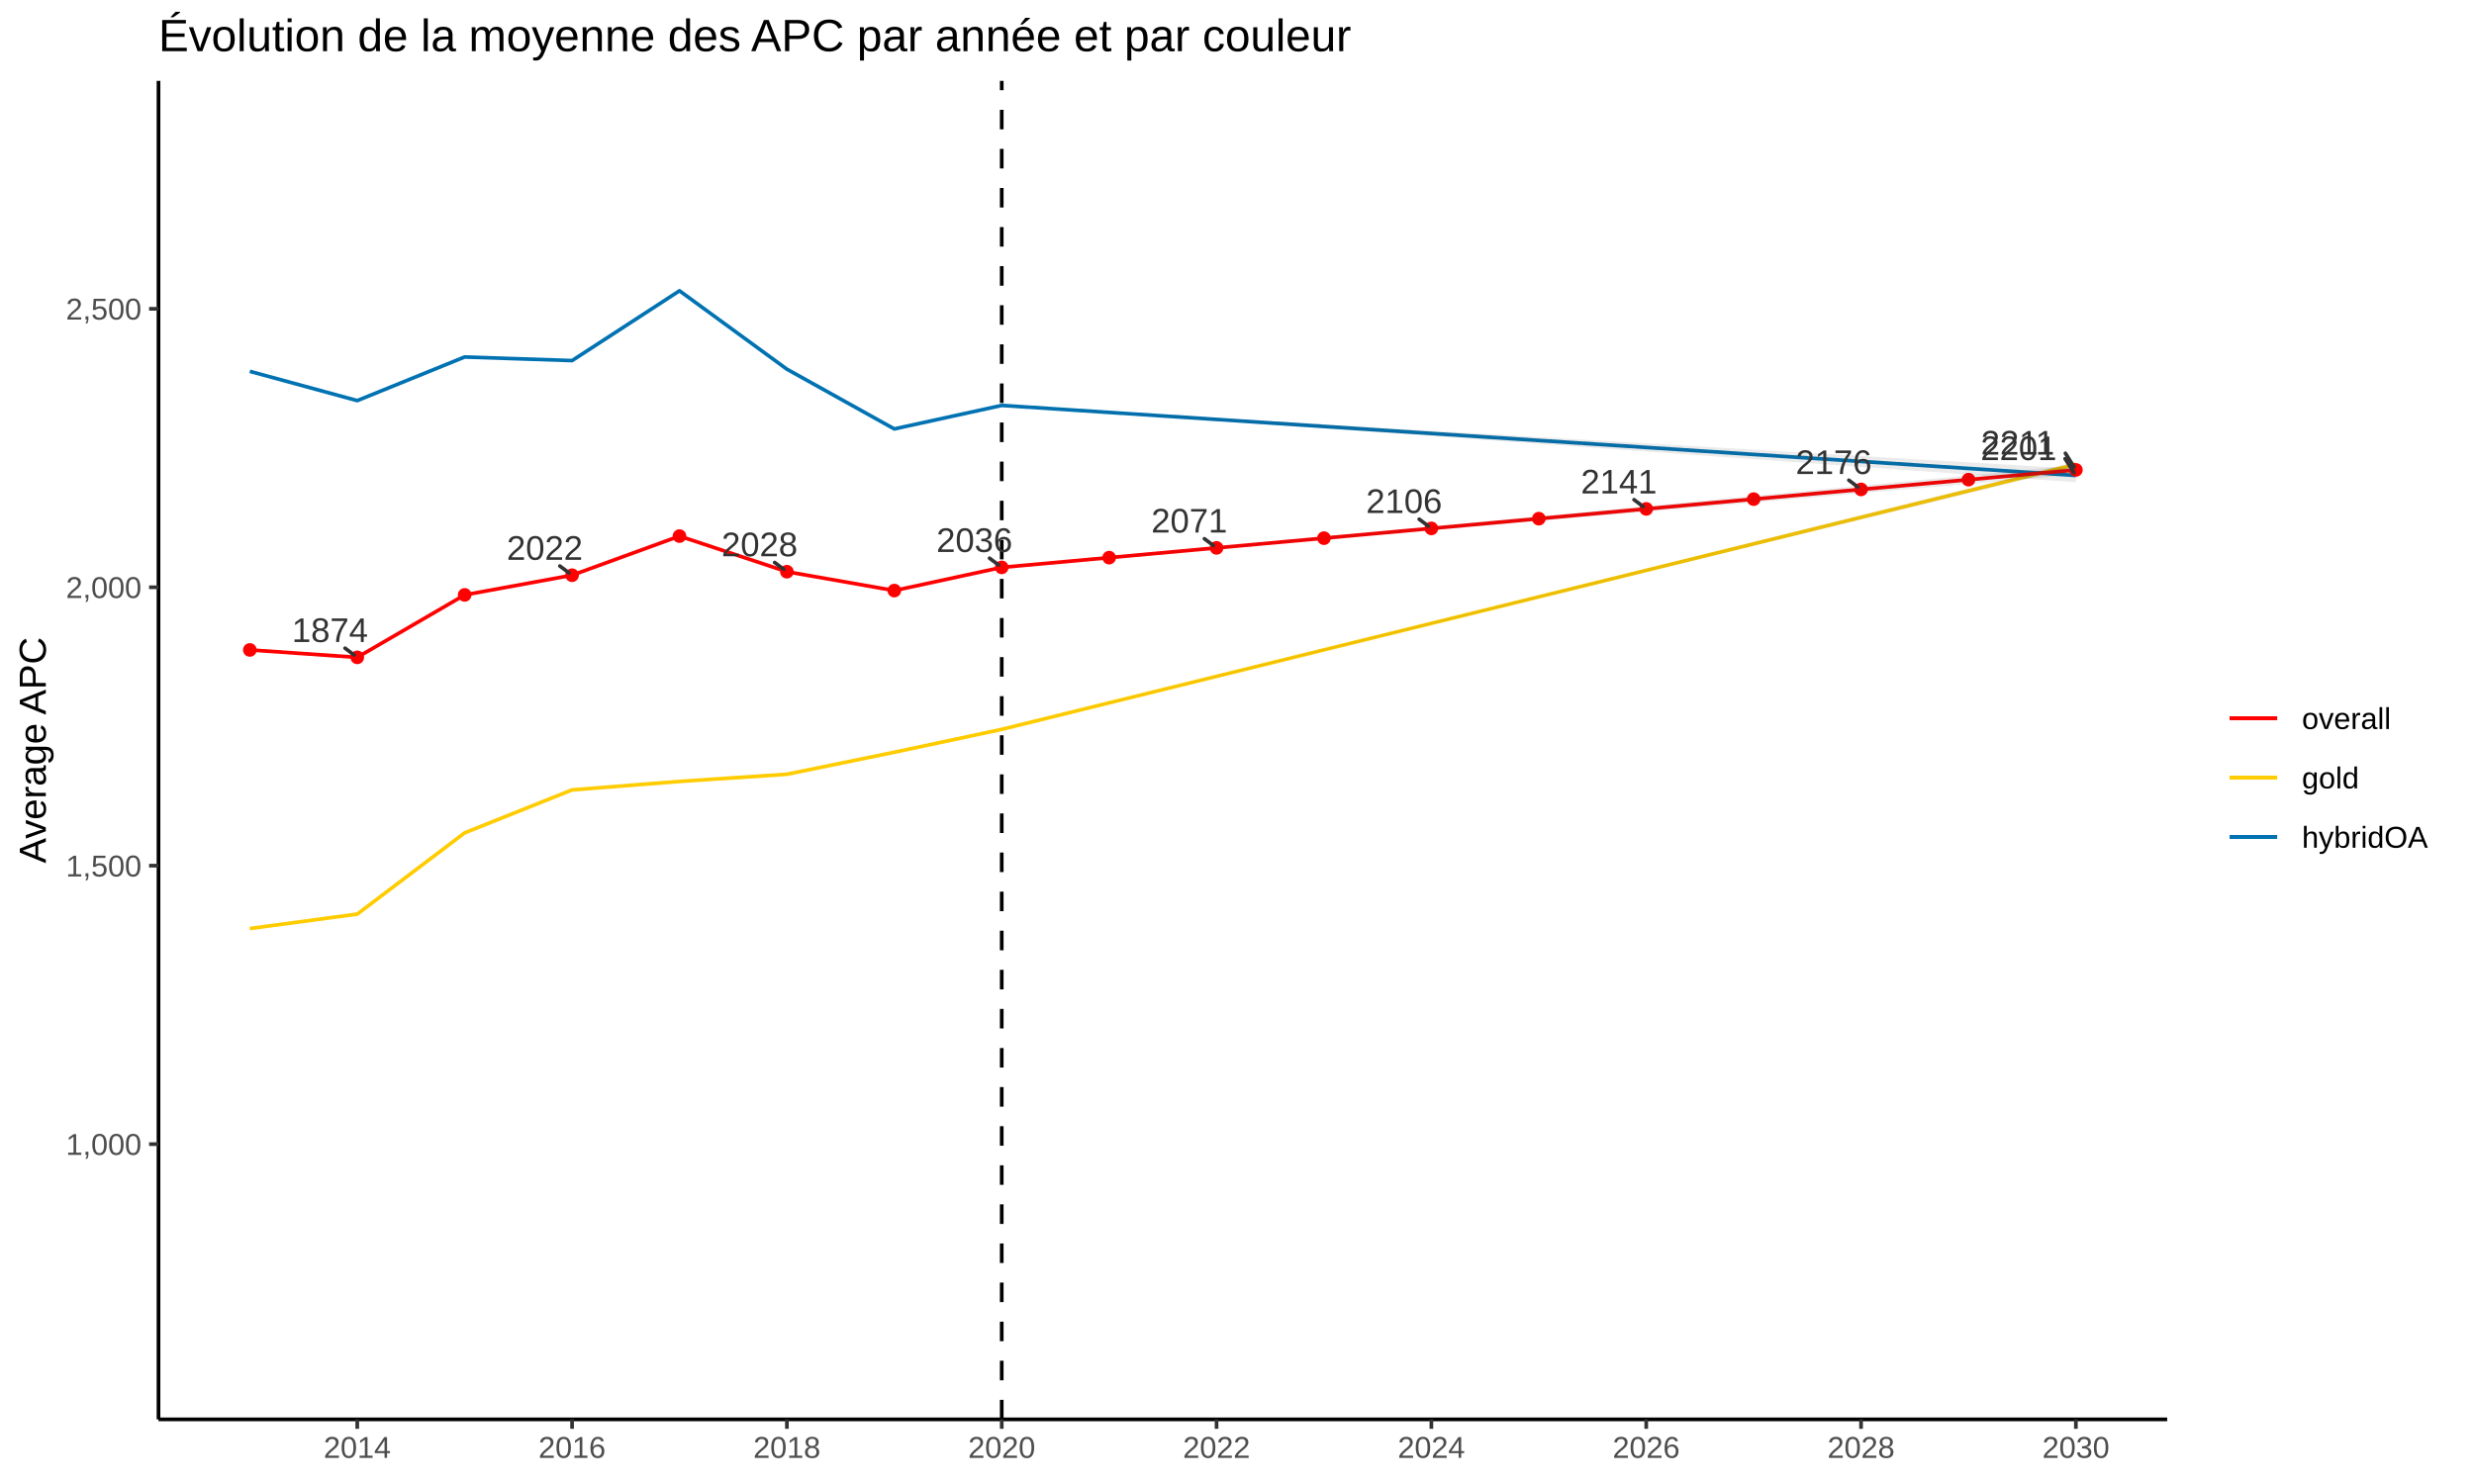
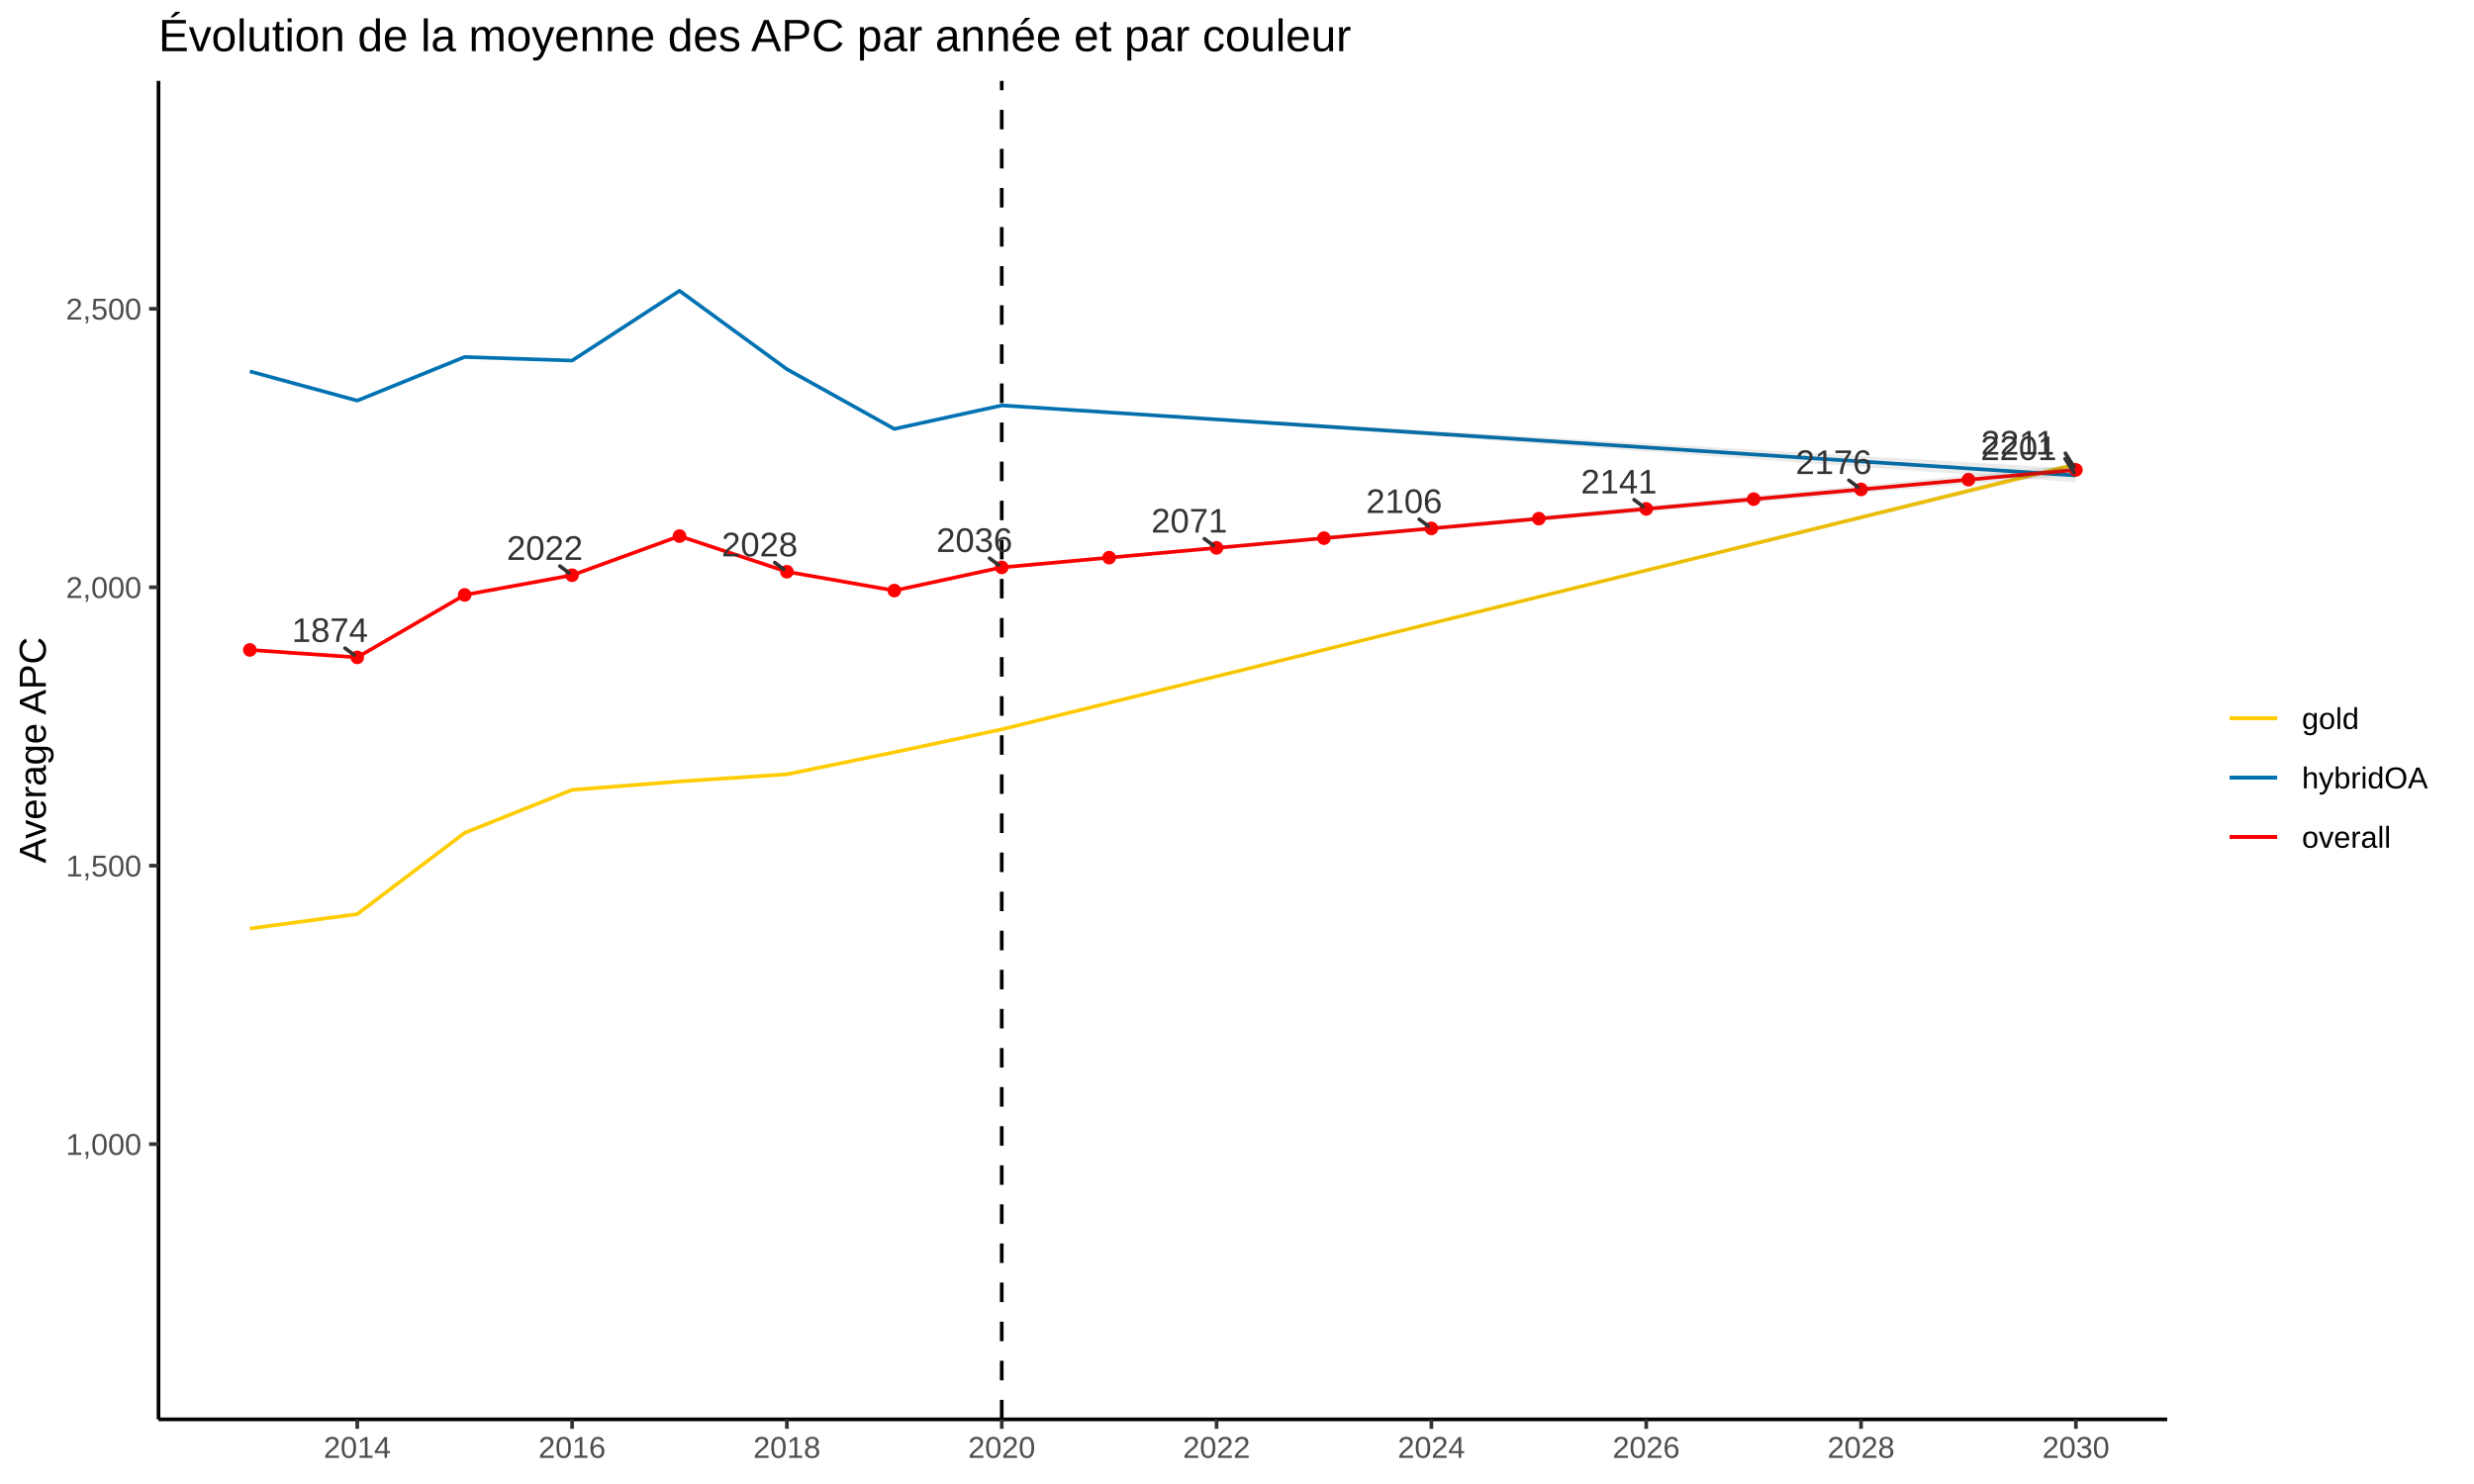
<svg xmlns="http://www.w3.org/2000/svg" class="svglite" width="720.00pt" height="432.00pt" viewBox="0 0 720.00 432.00">
  <defs>
    <style type="text/css">
    .svglite line, .svglite polyline, .svglite polygon, .svglite path, .svglite rect, .svglite circle {
      fill: none;
      stroke: #000000;
      stroke-linecap: round;
      stroke-linejoin: round;
      stroke-miterlimit: 10.00;
    }
    .svglite text {
      white-space: pre;
    }
  </style>
  </defs>
  <rect width="100%" height="100%" style="stroke: none; fill: #FFFFFF;" />
  <defs>
    <clipPath id="cpMC4wMHw3MjAuMDB8MC4wMHw0MzIuMDA=">
      <rect x="0.00" y="0.00" width="720.00" height="432.00" />
    </clipPath>
  </defs>
  <g clip-path="url(#cpMC4wMHw3MjAuMDB8MC4wMHw0MzIuMDA=)">
    <rect x="0" y="0" width="720.00" height="432.00" style="stroke-width: 1.07; stroke: #FFFFFF; fill: #FFFFFF;" />
  </g>
  <defs>
    <clipPath id="cpNDYuMTN8NjMwLjcxfDIzLjU0fDQxMy4xOQ==">
      <rect x="46.13" y="23.54" width="584.58" height="389.64" />
    </clipPath>
  </defs>
  <g clip-path="url(#cpNDYuMTN8NjMwLjcxfDIzLjU0fDQxMy4xOQ==)">
    <rect x="46.13" y="23.54" width="584.58" height="389.64" style="stroke-width: 1.07; stroke: none; fill: #FFFFFF;" />
    <polyline points="72.71,270.30 103.97,266.10 135.23,242.45 166.49,229.94 197.75,227.48 229.01,225.39 260.27,218.98 291.53,212.32 322.79,204.60 354.05,196.89 385.31,189.17 416.57,181.46 447.84,173.74 479.10,166.03 510.36,158.32 541.62,150.60 572.88,142.89 604.14,135.17 " style="stroke-width: 1.07; stroke: #FFCC00; stroke-linecap: butt;" />
    <polyline points="72.71,108.10 103.97,116.62 135.23,103.92 166.49,104.97 197.75,84.65 229.01,107.47 260.27,124.86 291.53,118.02 322.79,120.06 354.05,122.10 385.31,124.14 416.57,126.18 447.84,128.22 479.10,130.25 510.36,132.29 541.62,134.33 572.88,136.37 604.14,138.41 " style="stroke-width: 1.07; stroke: #0072B2; stroke-linecap: butt;" />
    <polyline points="72.71,189.20 103.97,191.36 135.23,173.18 166.49,167.45 197.75,156.06 229.01,166.43 260.27,171.92 291.53,165.17 322.79,162.33 354.05,159.49 385.31,156.66 416.57,153.82 447.84,150.98 479.10,148.14 510.36,145.30 541.62,142.47 572.88,139.63 604.14,136.79 " style="stroke-width: 1.07; stroke: #FF0000; stroke-linecap: butt;" />
    <circle cx="72.71" cy="189.20" r="1.63" style="stroke-width: 0.71; stroke: #FF0000; fill: #FF0000;" />
    <circle cx="103.97" cy="191.36" r="1.63" style="stroke-width: 0.71; stroke: #FF0000; fill: #FF0000;" />
    <circle cx="135.23" cy="173.18" r="1.63" style="stroke-width: 0.71; stroke: #FF0000; fill: #FF0000;" />
    <circle cx="166.49" cy="167.45" r="1.63" style="stroke-width: 0.71; stroke: #FF0000; fill: #FF0000;" />
    <circle cx="197.75" cy="156.06" r="1.63" style="stroke-width: 0.71; stroke: #FF0000; fill: #FF0000;" />
    <circle cx="229.01" cy="166.43" r="1.63" style="stroke-width: 0.71; stroke: #FF0000; fill: #FF0000;" />
    <circle cx="260.27" cy="171.92" r="1.63" style="stroke-width: 0.71; stroke: #FF0000; fill: #FF0000;" />
    <circle cx="291.53" cy="165.17" r="1.63" style="stroke-width: 0.71; stroke: #FF0000; fill: #FF0000;" />
    <circle cx="322.79" cy="162.33" r="1.63" style="stroke-width: 0.71; stroke: #FF0000; fill: #FF0000;" />
    <circle cx="354.05" cy="159.49" r="1.63" style="stroke-width: 0.71; stroke: #FF0000; fill: #FF0000;" />
    <circle cx="385.31" cy="156.66" r="1.63" style="stroke-width: 0.71; stroke: #FF0000; fill: #FF0000;" />
    <circle cx="416.57" cy="153.82" r="1.63" style="stroke-width: 0.71; stroke: #FF0000; fill: #FF0000;" />
    <circle cx="447.84" cy="150.98" r="1.63" style="stroke-width: 0.71; stroke: #FF0000; fill: #FF0000;" />
    <circle cx="479.10" cy="148.14" r="1.63" style="stroke-width: 0.71; stroke: #FF0000; fill: #FF0000;" />
    <circle cx="510.36" cy="145.30" r="1.63" style="stroke-width: 0.71; stroke: #FF0000; fill: #FF0000;" />
    <circle cx="541.62" cy="142.47" r="1.63" style="stroke-width: 0.71; stroke: #FF0000; fill: #FF0000;" />
    <circle cx="572.88" cy="139.63" r="1.63" style="stroke-width: 0.71; stroke: #FF0000; fill: #FF0000;" />
    <circle cx="604.14" cy="136.79" r="1.63" style="stroke-width: 0.71; stroke: #FF0000; fill: #FF0000;" />
-     <polygon points="72.71,270.30 103.97,266.10 135.23,242.45 166.49,229.94 197.75,227.48 229.01,225.39 260.27,218.98 291.53,212.32 322.79,204.52 354.05,196.73 385.31,188.93 416.57,181.14 447.84,173.34 479.10,165.55 510.36,157.76 541.62,149.96 572.88,142.17 604.14,134.37 604.14,135.97 572.88,143.61 541.62,151.24 510.36,158.87 479.10,166.51 447.84,174.14 416.57,181.78 385.31,189.41 354.05,197.05 322.79,204.68 291.53,212.32 260.27,218.98 229.01,225.39 197.75,227.48 166.49,229.94 135.23,242.45 103.97,266.10 72.71,270.30 " style="stroke-width: 0.00; stroke: none; fill: #333333; fill-opacity: 0.10;" />
-     <polyline points="72.71,270.30 103.97,266.10 135.23,242.45 166.49,229.94 197.75,227.48 229.01,225.39 260.27,218.98 291.53,212.32 322.79,204.52 354.05,196.73 385.31,188.93 416.57,181.14 447.84,173.34 479.10,165.55 510.36,157.76 541.62,149.96 572.88,142.17 604.14,134.37 " style="stroke-width: 1.07; stroke: none;" />
-     <polyline points="604.14,135.97 572.88,143.61 541.62,151.24 510.36,158.87 479.10,166.51 447.84,174.14 416.57,181.78 385.31,189.41 354.05,197.05 322.79,204.68 291.53,212.32 260.27,218.98 229.01,225.39 197.75,227.48 166.49,229.94 135.23,242.45 103.97,266.10 72.71,270.30 " style="stroke-width: 1.07; stroke: none;" />
-     <polygon points="72.71,108.10 103.97,116.62 135.23,103.92 166.49,104.97 197.75,84.65 229.01,107.47 260.27,124.86 291.53,118.02 322.79,119.86 354.05,121.70 385.31,123.54 416.57,125.38 447.84,127.22 479.10,129.07 510.36,130.91 541.62,132.75 572.88,134.59 604.14,136.43 604.14,140.39 572.88,138.15 541.62,135.91 510.36,133.68 479.10,131.44 447.84,129.21 416.57,126.97 385.31,124.73 354.05,122.50 322.79,120.26 291.53,118.02 260.27,124.86 229.01,107.47 197.75,84.65 166.49,104.97 135.23,103.92 103.97,116.62 72.71,108.10 " style="stroke-width: 0.00; stroke: none; fill: #333333; fill-opacity: 0.10;" />
-     <polyline points="72.71,108.10 103.97,116.62 135.23,103.92 166.49,104.97 197.75,84.65 229.01,107.47 260.27,124.86 291.53,118.02 322.79,119.86 354.05,121.70 385.31,123.54 416.57,125.38 447.84,127.22 479.10,129.07 510.36,130.91 541.62,132.75 572.88,134.59 604.14,136.43 " style="stroke-width: 1.07; stroke: none;" />
-     <polyline points="604.14,140.39 572.88,138.15 541.62,135.91 510.36,133.68 479.10,131.44 447.84,129.21 416.57,126.97 385.31,124.73 354.05,122.50 322.79,120.26 291.53,118.02 260.27,124.86 229.01,107.47 197.75,84.65 166.49,104.97 135.23,103.92 103.97,116.62 72.71,108.10 " style="stroke-width: 1.07; stroke: none;" />
-     <polygon points="72.71,189.20 103.97,191.36 135.23,173.18 166.49,167.45 197.75,156.06 229.01,166.43 260.27,171.92 291.53,165.17 322.79,162.19 354.05,159.22 385.31,156.24 416.57,153.26 447.84,150.28 479.10,147.31 510.36,144.33 541.62,141.35 572.88,138.38 604.14,135.40 604.14,138.18 572.88,140.88 541.62,143.58 510.36,146.28 479.10,148.98 447.84,151.67 416.57,154.37 385.31,157.07 354.05,159.77 322.79,162.47 291.53,165.17 260.27,171.92 229.01,166.43 197.75,156.06 166.49,167.45 135.23,173.18 103.97,191.36 72.71,189.20 " style="stroke-width: 0.00; stroke: none; fill: #333333; fill-opacity: 0.10;" />
-     <polyline points="72.71,189.20 103.97,191.36 135.23,173.18 166.49,167.45 197.75,156.06 229.01,166.43 260.27,171.92 291.53,165.17 322.79,162.19 354.05,159.22 385.31,156.24 416.57,153.26 447.84,150.28 479.10,147.31 510.36,144.33 541.62,141.35 572.88,138.38 604.14,135.40 " style="stroke-width: 1.07; stroke: none;" />
-     <polyline points="604.14,138.18 572.88,140.88 541.62,143.58 510.36,146.28 479.10,148.98 447.84,151.67 416.57,154.37 385.31,157.07 354.05,159.77 322.79,162.47 291.53,165.17 260.27,171.92 229.01,166.43 197.75,156.06 166.49,167.45 135.23,173.18 103.97,191.36 72.71,189.20 " style="stroke-width: 1.07; stroke: none;" />
+     <polygon points="72.71,270.30 103.97,266.10 135.23,242.45 166.49,229.94 197.75,227.48 229.01,225.39 260.27,218.98 291.53,212.32 322.79,204.52 354.05,196.73 385.31,188.93 416.57,181.14 447.84,173.34 479.10,165.55 510.36,157.76 541.62,149.96 572.88,142.17 604.14,134.37 604.14,135.97 572.88,143.61 541.62,151.24 510.36,158.87 479.10,166.51 447.84,174.14 416.57,181.78 385.31,189.41 354.05,197.05 322.79,204.68 291.53,212.32 260.27,218.98 229.01,225.39 197.75,227.48 166.49,229.94 135.23,242.45 103.97,266.10 72.71,270.30 " style="stroke-width: 0.00; stroke: none; stroke-linecap: butt; fill: #333333; fill-opacity: 0.10;" />
+     <polyline points="72.71,270.30 103.97,266.10 135.23,242.45 166.49,229.94 197.75,227.48 229.01,225.39 260.27,218.98 291.53,212.32 322.79,204.52 354.05,196.73 385.31,188.93 416.57,181.14 447.84,173.34 479.10,165.55 510.36,157.76 541.62,149.96 572.88,142.17 604.14,134.37 " style="stroke-width: 1.07; stroke: none; stroke-linecap: butt;" />
+     <polyline points="604.14,135.97 572.88,143.61 541.62,151.24 510.36,158.87 479.10,166.51 447.84,174.14 416.57,181.78 385.31,189.41 354.05,197.05 322.79,204.68 291.53,212.32 260.27,218.98 229.01,225.39 197.75,227.48 166.49,229.94 135.23,242.45 103.97,266.10 72.71,270.30 " style="stroke-width: 1.07; stroke: none; stroke-linecap: butt;" />
+     <polygon points="72.71,108.10 103.97,116.62 135.23,103.92 166.49,104.97 197.75,84.65 229.01,107.47 260.27,124.86 291.53,118.02 322.79,119.86 354.05,121.70 385.31,123.54 416.57,125.38 447.84,127.22 479.10,129.07 510.36,130.91 541.62,132.75 572.88,134.59 604.14,136.43 604.14,140.39 572.88,138.15 541.62,135.91 510.36,133.68 479.10,131.44 447.84,129.21 416.57,126.97 385.31,124.73 354.05,122.50 322.79,120.26 291.53,118.02 260.27,124.86 229.01,107.47 197.75,84.65 166.49,104.97 135.23,103.92 103.97,116.62 72.71,108.10 " style="stroke-width: 0.00; stroke: none; stroke-linecap: butt; fill: #333333; fill-opacity: 0.10;" />
+     <polyline points="72.71,108.10 103.97,116.62 135.23,103.92 166.49,104.97 197.75,84.65 229.01,107.47 260.27,124.86 291.53,118.02 322.79,119.86 354.05,121.70 385.31,123.54 416.57,125.38 447.84,127.22 479.10,129.07 510.36,130.91 541.62,132.75 572.88,134.59 604.14,136.43 " style="stroke-width: 1.07; stroke: none; stroke-linecap: butt;" />
+     <polyline points="604.14,140.39 572.88,138.15 541.62,135.91 510.36,133.68 479.10,131.44 447.84,129.21 416.57,126.97 385.31,124.73 354.05,122.50 322.79,120.26 291.53,118.02 260.27,124.86 229.01,107.47 197.75,84.65 166.49,104.97 135.23,103.92 103.97,116.62 72.71,108.10 " style="stroke-width: 1.07; stroke: none; stroke-linecap: butt;" />
+     <polygon points="72.71,189.20 103.97,191.36 135.23,173.18 166.49,167.45 197.75,156.06 229.01,166.43 260.27,171.92 291.53,165.17 322.79,162.19 354.05,159.22 385.31,156.24 416.57,153.26 447.84,150.28 479.10,147.31 510.36,144.33 541.62,141.35 572.88,138.38 604.14,135.40 604.14,138.18 572.88,140.88 541.62,143.58 510.36,146.28 479.10,148.98 447.84,151.67 416.57,154.37 385.31,157.07 354.05,159.77 322.79,162.47 291.53,165.17 260.27,171.92 229.01,166.43 197.75,156.06 166.49,167.45 135.23,173.18 103.97,191.36 72.71,189.20 " style="stroke-width: 0.00; stroke: none; stroke-linecap: butt; fill: #333333; fill-opacity: 0.10;" />
+     <polyline points="72.71,189.20 103.97,191.36 135.23,173.18 166.49,167.45 197.75,156.06 229.01,166.43 260.27,171.92 291.53,165.17 322.79,162.19 354.05,159.22 385.31,156.24 416.57,153.26 447.84,150.28 479.10,147.31 510.36,144.33 541.62,141.35 572.88,138.38 604.14,135.40 " style="stroke-width: 1.07; stroke: none; stroke-linecap: butt;" />
+     <polyline points="604.14,138.18 572.88,140.88 541.62,143.58 510.36,146.28 479.10,148.98 447.84,151.67 416.57,154.37 385.31,157.07 354.05,159.77 322.79,162.47 291.53,165.17 260.27,171.92 229.01,166.43 197.75,156.06 166.49,167.45 135.23,173.18 103.97,191.36 72.71,189.20 " style="stroke-width: 1.07; stroke: none; stroke-linecap: butt;" />
    <line x1="291.53" y1="413.19" x2="291.53" y2="23.54" style="stroke-width: 1.07; stroke-dasharray: 5.69,5.69; stroke-linecap: butt;" />
-     <line x1="100.42" y1="188.69" x2="103.04" y2="190.66" style="stroke-width: 1.07; stroke: #333333;" />
-     <line x1="162.93" y1="164.77" x2="165.56" y2="166.75" style="stroke-width: 1.07; stroke: #333333;" />
-     <line x1="225.44" y1="163.74" x2="228.08" y2="165.73" style="stroke-width: 1.07; stroke: #333333;" />
+     <line x1="100.41" y1="188.68" x2="103.04" y2="190.66" style="stroke-width: 1.07; stroke: #333333;" />
+     <line x1="162.95" y1="164.79" x2="165.56" y2="166.76" style="stroke-width: 1.07; stroke: #333333;" />
+     <line x1="225.47" y1="163.77" x2="228.08" y2="165.73" style="stroke-width: 1.07; stroke: #333333;" />
    <line x1="287.98" y1="162.49" x2="290.60" y2="164.47" style="stroke-width: 1.07; stroke: #333333;" />
    <line x1="350.51" y1="156.83" x2="353.12" y2="158.79" style="stroke-width: 1.07; stroke: #333333;" />
-     <line x1="413.02" y1="151.14" x2="415.65" y2="153.12" style="stroke-width: 1.07; stroke: #333333;" />
+     <line x1="413.03" y1="151.15" x2="415.65" y2="153.12" style="stroke-width: 1.07; stroke: #333333;" />
    <line x1="475.54" y1="145.46" x2="478.17" y2="147.44" style="stroke-width: 1.07; stroke: #333333;" />
-     <line x1="538.06" y1="139.79" x2="540.69" y2="141.77" style="stroke-width: 1.07; stroke: #333333;" />
+     <line x1="538.07" y1="139.79" x2="540.69" y2="141.77" style="stroke-width: 1.07; stroke: #333333;" />
    <line x1="601.09" y1="131.95" x2="603.60" y2="135.93" style="stroke-width: 1.07; stroke: #333333;" />
-     <text x="84.95" y="186.89" style="font-size: 9.96px;fill: #333333; font-family: &quot;Arial&quot;;" textLength="22.78px" lengthAdjust="spacingAndGlyphs">1874</text>
-     <text x="147.46" y="162.97" style="font-size: 9.96px;fill: #333333; font-family: &quot;Arial&quot;;" textLength="22.78px" lengthAdjust="spacingAndGlyphs">2022</text>
-     <text x="209.98" y="161.94" style="font-size: 9.96px;fill: #333333; font-family: &quot;Arial&quot;;" textLength="22.78px" lengthAdjust="spacingAndGlyphs">2028</text>
+     <text x="84.94" y="186.88" style="font-size: 9.96px;fill: #333333; font-family: &quot;Arial&quot;;" textLength="22.78px" lengthAdjust="spacingAndGlyphs">1874</text>
+     <text x="147.48" y="162.99" style="font-size: 9.96px;fill: #333333; font-family: &quot;Arial&quot;;" textLength="22.78px" lengthAdjust="spacingAndGlyphs">2022</text>
+     <text x="210.00" y="161.97" style="font-size: 9.96px;fill: #333333; font-family: &quot;Arial&quot;;" textLength="22.78px" lengthAdjust="spacingAndGlyphs">2028</text>
    <text x="272.51" y="160.69" style="font-size: 9.96px;fill: #333333; font-family: &quot;Arial&quot;;" textLength="22.78px" lengthAdjust="spacingAndGlyphs">2036</text>
    <text x="335.04" y="155.03" style="font-size: 9.96px;fill: #333333; font-family: &quot;Arial&quot;;" textLength="22.78px" lengthAdjust="spacingAndGlyphs">2071</text>
-     <text x="397.55" y="149.34" style="font-size: 9.96px;fill: #333333; font-family: &quot;Arial&quot;;" textLength="22.78px" lengthAdjust="spacingAndGlyphs">2106</text>
+     <text x="397.56" y="149.35" style="font-size: 9.96px;fill: #333333; font-family: &quot;Arial&quot;;" textLength="22.78px" lengthAdjust="spacingAndGlyphs">2106</text>
    <text x="460.07" y="143.66" style="font-size: 9.96px;fill: #333333; font-family: &quot;Arial&quot;;" textLength="22.78px" lengthAdjust="spacingAndGlyphs">2141</text>
    <text x="522.59" y="137.99" style="font-size: 9.96px;fill: #333333; font-family: &quot;Arial&quot;;" textLength="22.78px" lengthAdjust="spacingAndGlyphs">2176</text>
    <text x="576.51" y="132.32" style="font-size: 9.96px;fill: #333333; font-family: &quot;Arial&quot;;" textLength="22.78px" lengthAdjust="spacingAndGlyphs">2211</text>
    <line x1="600.99" y1="133.54" x2="603.58" y2="137.55" style="stroke-width: 1.07; stroke: #333333;" />
    <text x="576.41" y="133.93" style="font-size: 9.96px;fill: #333333; font-family: &quot;Arial&quot;;" textLength="22.78px" lengthAdjust="spacingAndGlyphs">2201</text>
  </g>
  <g clip-path="url(#cpMC4wMHw3MjAuMDB8MC4wMHw0MzIuMDA=)">
    <polyline points="46.13,413.19 46.13,23.54 " style="stroke-width: 1.07; stroke-linecap: butt;" />
    <text x="41.20" y="336.20" text-anchor="end" style="font-size: 8.80px;fill: #4D4D4D; font-family: &quot;Arial&quot;;" textLength="22.49px" lengthAdjust="spacingAndGlyphs">1,000</text>
    <text x="41.20" y="255.15" text-anchor="end" style="font-size: 8.80px;fill: #4D4D4D; font-family: &quot;Arial&quot;;" textLength="22.49px" lengthAdjust="spacingAndGlyphs">1,500</text>
    <text x="41.20" y="174.09" text-anchor="end" style="font-size: 8.80px;fill: #4D4D4D; font-family: &quot;Arial&quot;;" textLength="22.49px" lengthAdjust="spacingAndGlyphs">2,000</text>
    <text x="41.20" y="93.03" text-anchor="end" style="font-size: 8.80px;fill: #4D4D4D; font-family: &quot;Arial&quot;;" textLength="22.49px" lengthAdjust="spacingAndGlyphs">2,500</text>
    <polyline points="43.39,333.06 46.13,333.06 " style="stroke-width: 1.07; stroke: #333333; stroke-linecap: butt;" />
    <polyline points="43.39,252.00 46.13,252.00 " style="stroke-width: 1.07; stroke: #333333; stroke-linecap: butt;" />
    <polyline points="43.39,170.95 46.13,170.95 " style="stroke-width: 1.07; stroke: #333333; stroke-linecap: butt;" />
    <polyline points="43.39,89.89 46.13,89.89 " style="stroke-width: 1.07; stroke: #333333; stroke-linecap: butt;" />
    <polyline points="46.13,413.19 630.71,413.19 " style="stroke-width: 1.07; stroke-linecap: butt;" />
    <polyline points="103.97,415.93 103.97,413.19 " style="stroke-width: 1.07; stroke: #333333; stroke-linecap: butt;" />
    <polyline points="166.49,415.93 166.49,413.19 " style="stroke-width: 1.07; stroke: #333333; stroke-linecap: butt;" />
    <polyline points="229.01,415.93 229.01,413.19 " style="stroke-width: 1.07; stroke: #333333; stroke-linecap: butt;" />
    <polyline points="291.53,415.93 291.53,413.19 " style="stroke-width: 1.07; stroke: #333333; stroke-linecap: butt;" />
    <polyline points="354.05,415.93 354.05,413.19 " style="stroke-width: 1.07; stroke: #333333; stroke-linecap: butt;" />
    <polyline points="416.57,415.93 416.57,413.19 " style="stroke-width: 1.07; stroke: #333333; stroke-linecap: butt;" />
    <polyline points="479.10,415.93 479.10,413.19 " style="stroke-width: 1.07; stroke: #333333; stroke-linecap: butt;" />
    <polyline points="541.62,415.93 541.62,413.19 " style="stroke-width: 1.07; stroke: #333333; stroke-linecap: butt;" />
    <polyline points="604.14,415.93 604.14,413.19 " style="stroke-width: 1.07; stroke: #333333; stroke-linecap: butt;" />
    <text x="103.97" y="424.40" text-anchor="middle" style="font-size: 8.80px;fill: #4D4D4D; font-family: &quot;Arial&quot;;" textLength="20.13px" lengthAdjust="spacingAndGlyphs">2014</text>
    <text x="166.49" y="424.40" text-anchor="middle" style="font-size: 8.80px;fill: #4D4D4D; font-family: &quot;Arial&quot;;" textLength="20.13px" lengthAdjust="spacingAndGlyphs">2016</text>
    <text x="229.01" y="424.40" text-anchor="middle" style="font-size: 8.80px;fill: #4D4D4D; font-family: &quot;Arial&quot;;" textLength="20.13px" lengthAdjust="spacingAndGlyphs">2018</text>
    <text x="291.53" y="424.40" text-anchor="middle" style="font-size: 8.80px;fill: #4D4D4D; font-family: &quot;Arial&quot;;" textLength="20.13px" lengthAdjust="spacingAndGlyphs">2020</text>
    <text x="354.05" y="424.40" text-anchor="middle" style="font-size: 8.80px;fill: #4D4D4D; font-family: &quot;Arial&quot;;" textLength="20.13px" lengthAdjust="spacingAndGlyphs">2022</text>
    <text x="416.57" y="424.40" text-anchor="middle" style="font-size: 8.80px;fill: #4D4D4D; font-family: &quot;Arial&quot;;" textLength="20.13px" lengthAdjust="spacingAndGlyphs">2024</text>
    <text x="479.10" y="424.40" text-anchor="middle" style="font-size: 8.80px;fill: #4D4D4D; font-family: &quot;Arial&quot;;" textLength="20.13px" lengthAdjust="spacingAndGlyphs">2026</text>
    <text x="541.62" y="424.40" text-anchor="middle" style="font-size: 8.80px;fill: #4D4D4D; font-family: &quot;Arial&quot;;" textLength="20.13px" lengthAdjust="spacingAndGlyphs">2028</text>
    <text x="604.14" y="424.40" text-anchor="middle" style="font-size: 8.80px;fill: #4D4D4D; font-family: &quot;Arial&quot;;" textLength="20.13px" lengthAdjust="spacingAndGlyphs">2030</text>
    <text transform="translate(13.33,218.37) rotate(-90)" text-anchor="middle" style="font-size: 11.00px; font-family: &quot;Arial&quot;;" textLength="66.00px" lengthAdjust="spacingAndGlyphs">Average APC</text>
    <rect x="641.67" y="178.98" width="72.85" height="78.78" style="stroke-width: 1.07; stroke: none; fill: #FFFFFF;" />
-     <line x1="648.88" y1="209.07" x2="662.70" y2="209.07" style="stroke-width: 1.07; stroke: #FF0000; stroke-linecap: butt;" />
-     <line x1="648.88" y1="209.07" x2="662.70" y2="209.07" style="stroke-width: 1.07; stroke: #FF0000; stroke-linecap: butt;" />
-     <line x1="648.88" y1="209.07" x2="662.70" y2="209.07" style="stroke-width: 1.07; stroke: #FF0000; stroke-linecap: butt;" />
-     <line x1="648.88" y1="226.35" x2="662.70" y2="226.35" style="stroke-width: 1.07; stroke: #FFCC00; stroke-linecap: butt;" />
-     <line x1="648.88" y1="226.35" x2="662.70" y2="226.35" style="stroke-width: 1.07; stroke: #FFCC00; stroke-linecap: butt;" />
-     <line x1="648.88" y1="226.35" x2="662.70" y2="226.35" style="stroke-width: 1.07; stroke: #FFCC00; stroke-linecap: butt;" />
-     <line x1="648.88" y1="243.63" x2="662.70" y2="243.63" style="stroke-width: 1.07; stroke: #0072B2; stroke-linecap: butt;" />
-     <line x1="648.88" y1="243.63" x2="662.70" y2="243.63" style="stroke-width: 1.07; stroke: #0072B2; stroke-linecap: butt;" />
-     <line x1="648.88" y1="243.63" x2="662.70" y2="243.63" style="stroke-width: 1.07; stroke: #0072B2; stroke-linecap: butt;" />
-     <text x="669.91" y="212.22" style="font-size: 8.80px; font-family: &quot;Arial&quot;;" textLength="27.86px" lengthAdjust="spacingAndGlyphs">overall</text>
-     <text x="669.91" y="229.50" style="font-size: 8.80px; font-family: &quot;Arial&quot;;" textLength="18.40px" lengthAdjust="spacingAndGlyphs">gold</text>
-     <text x="669.91" y="246.78" style="font-size: 8.80px; font-family: &quot;Arial&quot;;" textLength="39.13px" lengthAdjust="spacingAndGlyphs">hybridOA</text>
+     <line x1="648.88" y1="209.07" x2="662.70" y2="209.07" style="stroke-width: 1.07; stroke: #FFCC00; stroke-linecap: butt;" />
+     <line x1="648.88" y1="209.07" x2="662.70" y2="209.07" style="stroke-width: 1.07; stroke: #FFCC00; stroke-linecap: butt;" />
+     <line x1="648.88" y1="209.07" x2="662.70" y2="209.07" style="stroke-width: 1.07; stroke: #FFCC00; stroke-linecap: butt;" />
+     <line x1="648.88" y1="226.35" x2="662.70" y2="226.35" style="stroke-width: 1.07; stroke: #0072B2; stroke-linecap: butt;" />
+     <line x1="648.88" y1="226.35" x2="662.70" y2="226.35" style="stroke-width: 1.07; stroke: #0072B2; stroke-linecap: butt;" />
+     <line x1="648.88" y1="226.35" x2="662.70" y2="226.35" style="stroke-width: 1.07; stroke: #0072B2; stroke-linecap: butt;" />
+     <line x1="648.88" y1="243.63" x2="662.70" y2="243.63" style="stroke-width: 1.07; stroke: #FF0000; stroke-linecap: butt;" />
+     <line x1="648.88" y1="243.63" x2="662.70" y2="243.63" style="stroke-width: 1.07; stroke: #FF0000; stroke-linecap: butt;" />
+     <line x1="648.88" y1="243.63" x2="662.70" y2="243.63" style="stroke-width: 1.07; stroke: #FF0000; stroke-linecap: butt;" />
+     <text x="669.91" y="212.22" style="font-size: 8.80px; font-family: &quot;Arial&quot;;" textLength="18.40px" lengthAdjust="spacingAndGlyphs">gold</text>
+     <text x="669.91" y="229.50" style="font-size: 8.80px; font-family: &quot;Arial&quot;;" textLength="39.13px" lengthAdjust="spacingAndGlyphs">hybridOA</text>
+     <text x="669.91" y="246.78" style="font-size: 8.80px; font-family: &quot;Arial&quot;;" textLength="27.86px" lengthAdjust="spacingAndGlyphs">overall</text>
    <text x="46.13" y="14.90" style="font-size: 13.20px; font-family: &quot;Arial&quot;;" textLength="362.86px" lengthAdjust="spacingAndGlyphs">Évolution de la moyenne des APC par année et par couleur</text>
  </g>
</svg>
